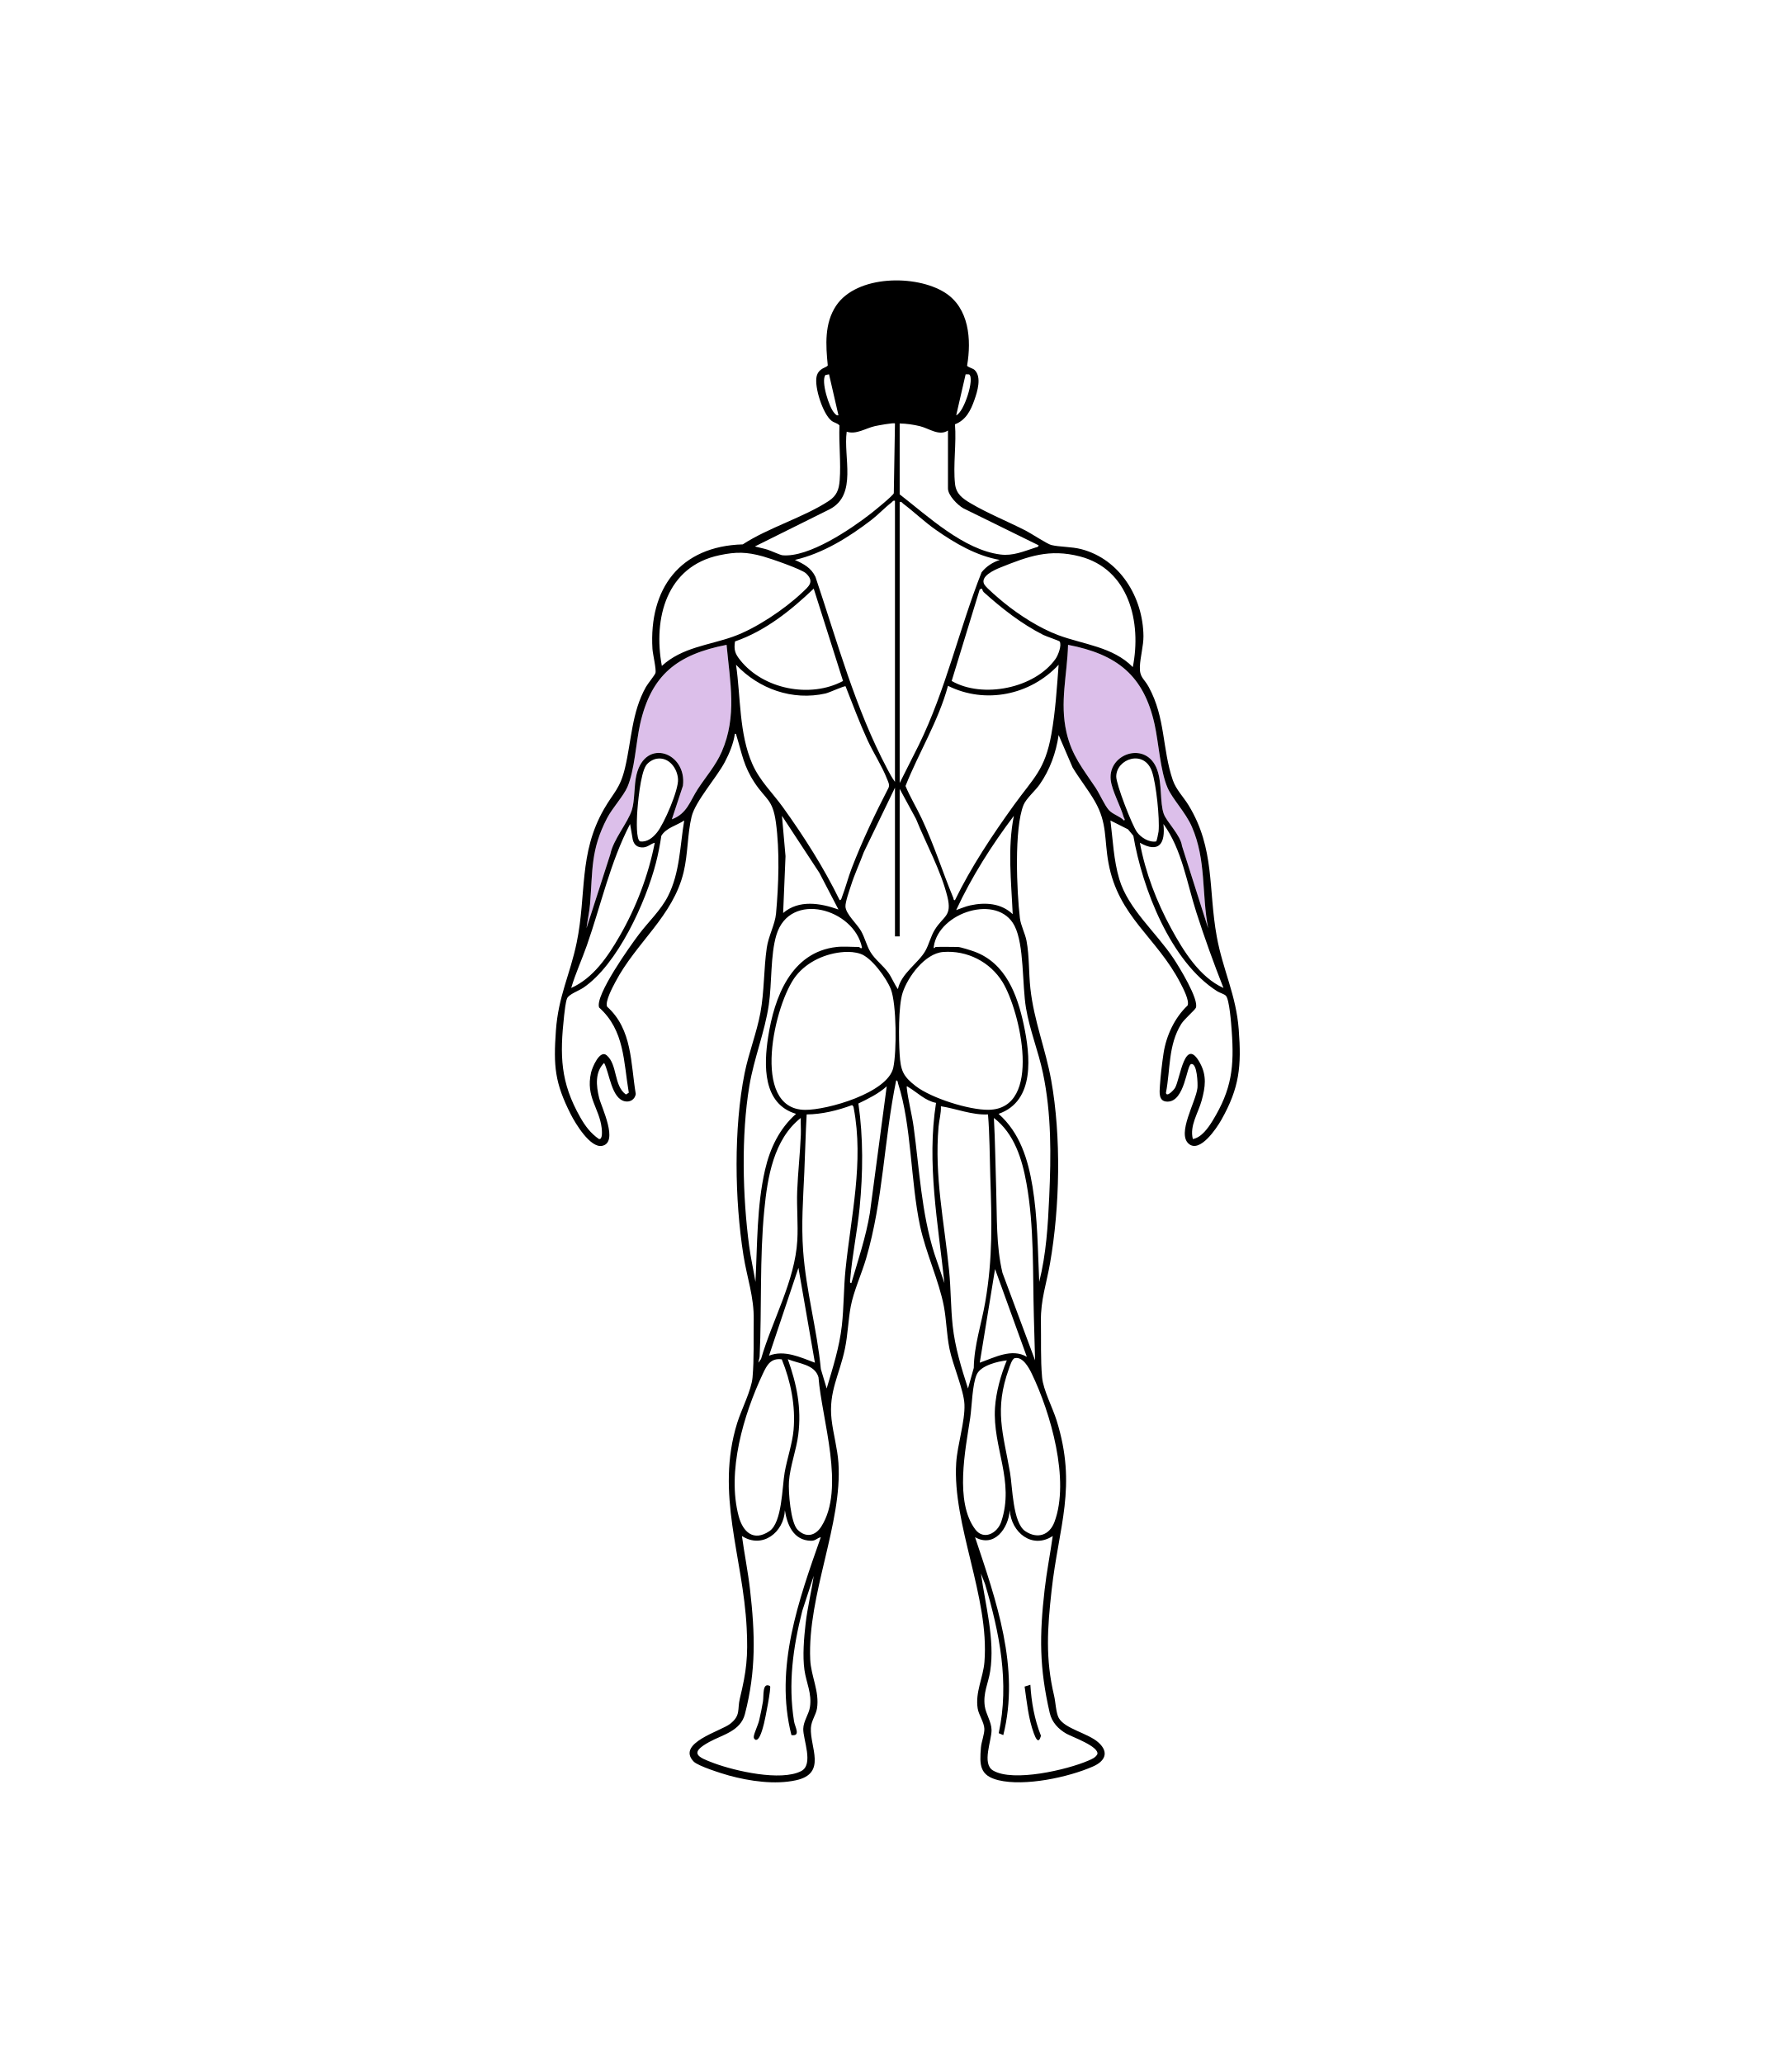
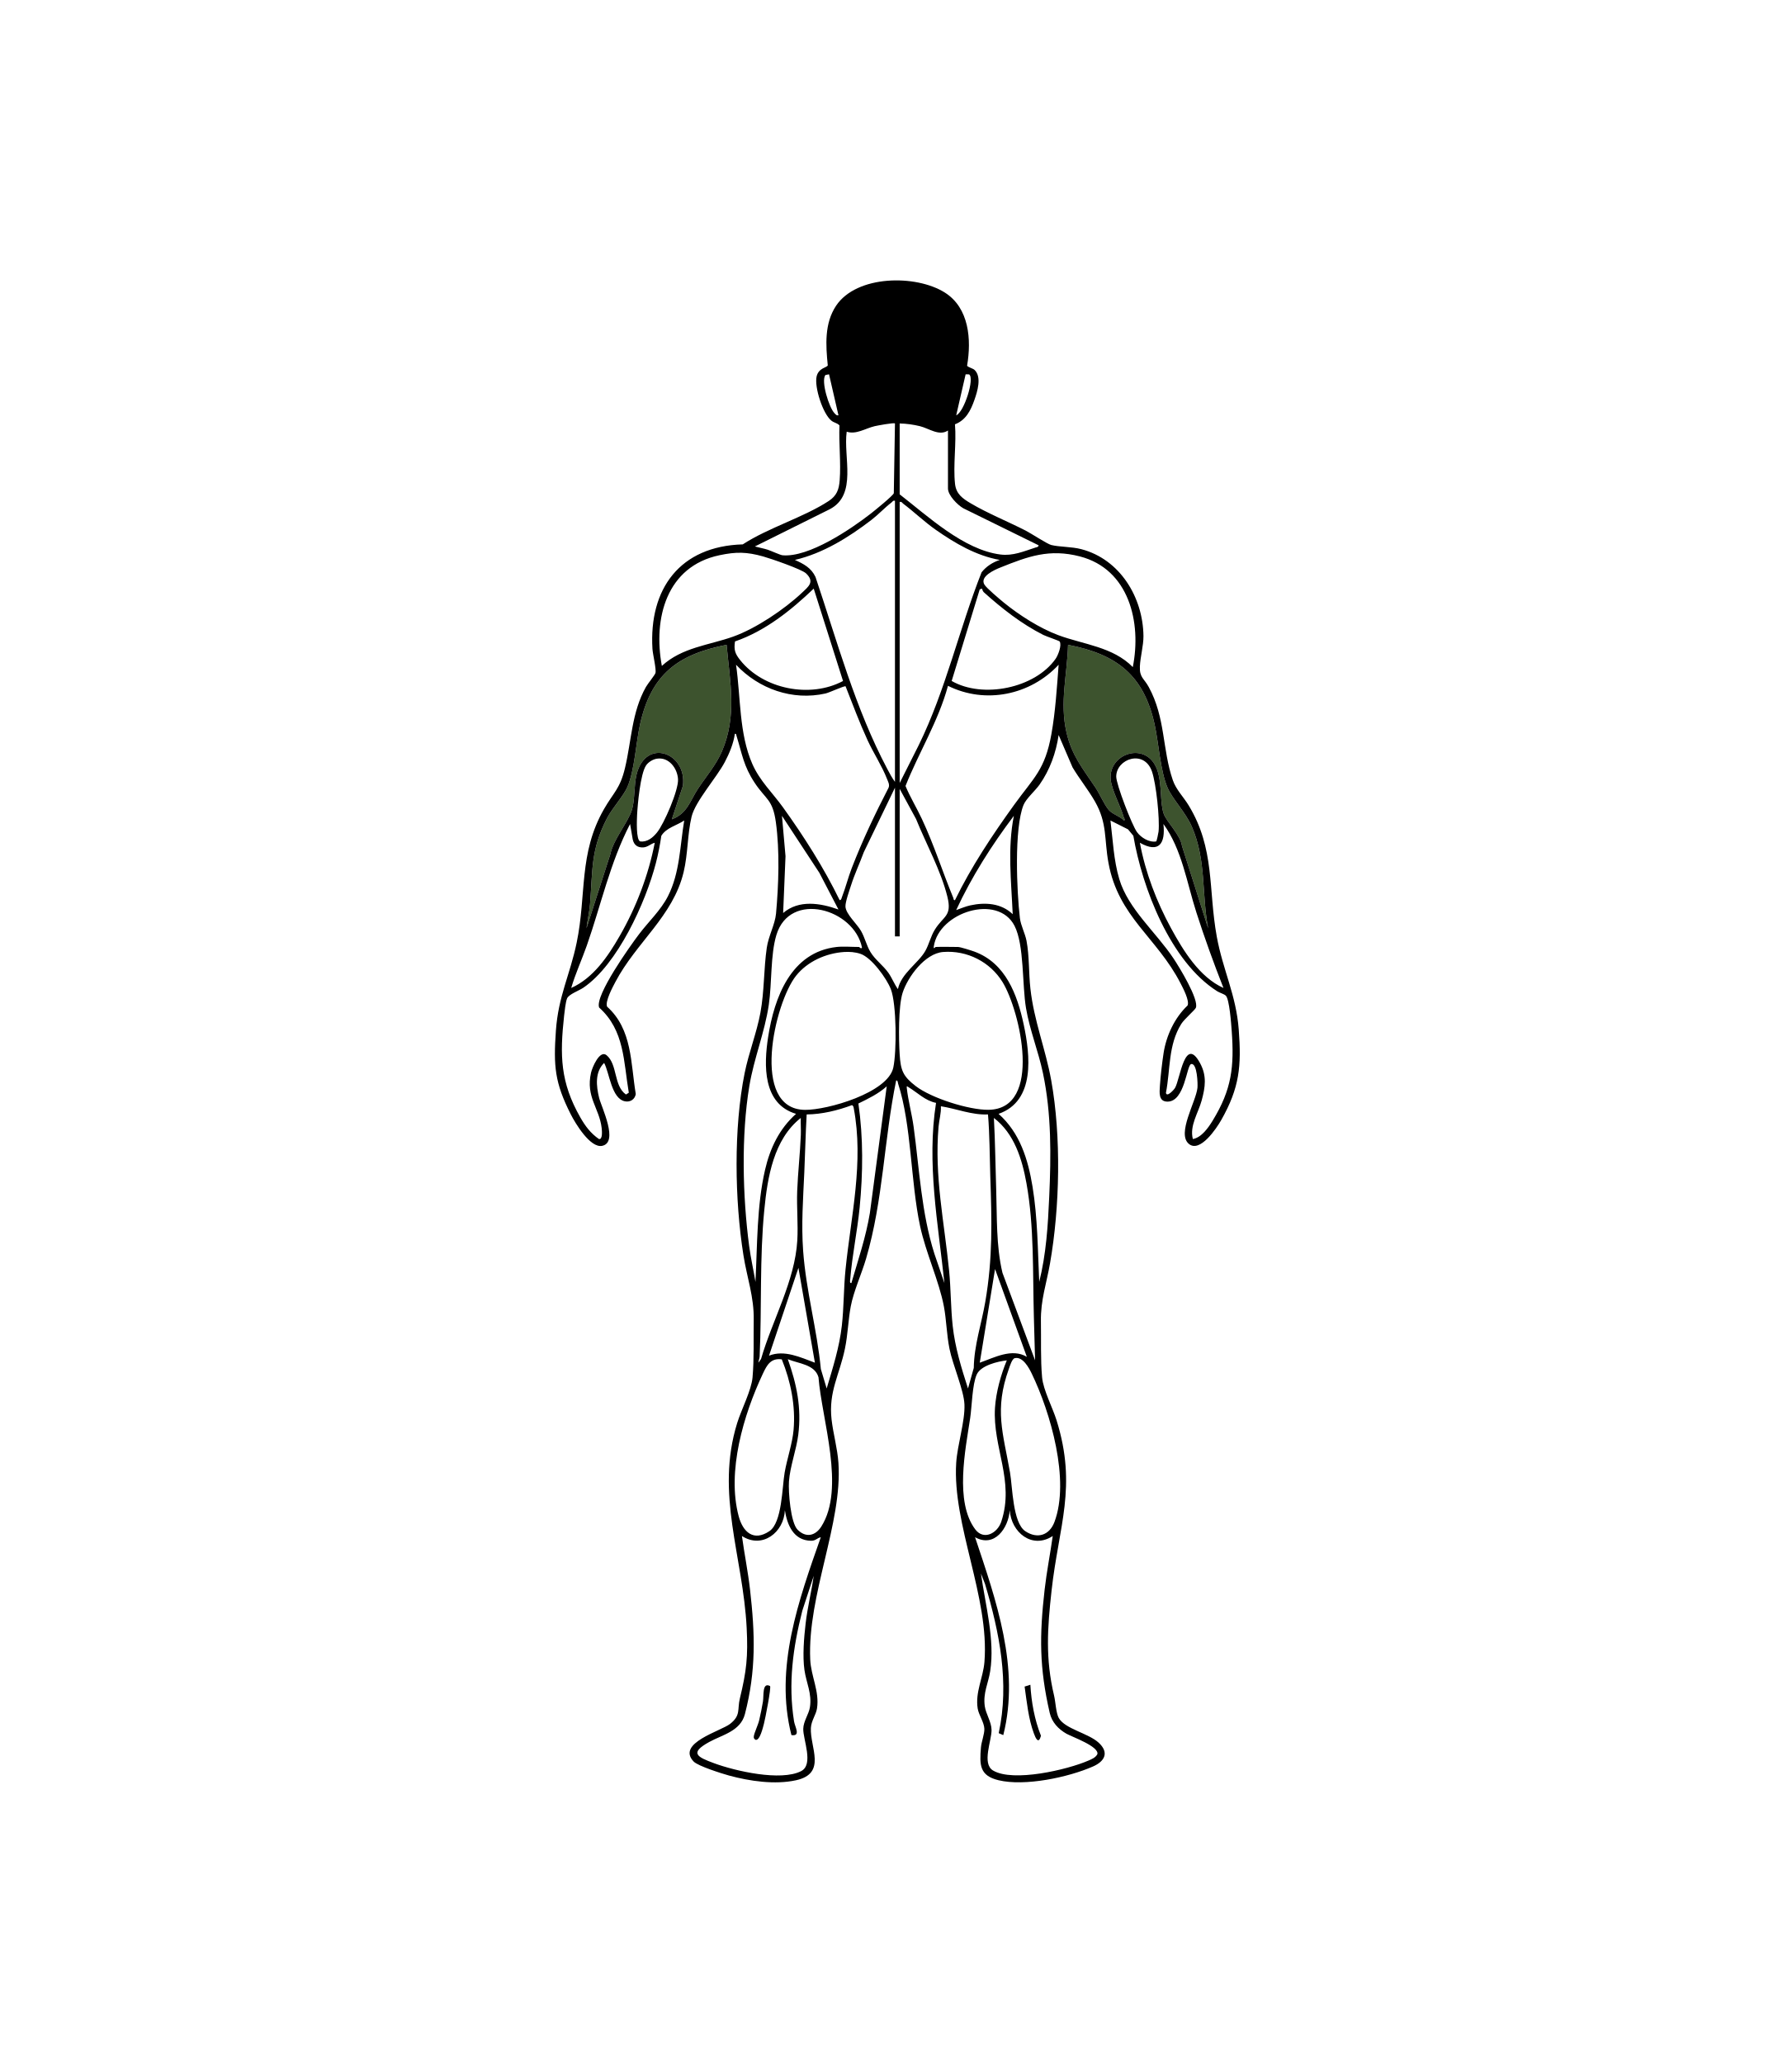
<svg xmlns="http://www.w3.org/2000/svg" width="620" height="714" viewBox="0 0 620 714" fill="none">
-   <path d="M418.02 321.11L408.97 292.64C408.48 288.88 403.63 284.31 402.65 281.51C401.28 277.64 402.14 271.24 400.4 266.33C396.77 256.1 383.33 260.61 384.31 269.75C384.71 273.5 387.72 278.81 388.81 282.71C388.9 283.03 389.47 283.62 388.9 283.84C387.47 282.32 384.95 281.72 383.62 280.18C382.12 278.43 380.5 274.67 379.09 272.53C374.7 265.92 370.87 261.47 369.01 253.38C366.61 242.9 369.26 233.56 369.55 223.07C386.5 226.33 395.76 233.63 399.5 250.6C400.92 257.04 401.45 266.66 403.97 272.49C405.71 276.49 410.22 281 412.39 286C417.42 297.55 415.73 309.03 418.02 321.11Z" fill="#DCBFEA" />
-   <path d="M249.72 260.08C247.66 264.81 244.26 268.66 241.46 272.93C238.72 277.11 237.79 281.45 232.46 283.43L236.29 271.84C237.76 260.35 223.35 255.08 220.23 268.02C219.33 271.74 219.68 276.9 218.63 280.21C217.23 284.63 212.19 290.43 211.18 295.49L202.93 321.11C203.26 318.35 203.92 315.58 204.15 312.8C205.11 301.03 204.32 294.04 210.05 283.02C211.89 279.49 215.76 275.34 217.1 272.21C219.59 266.38 220.03 257 221.45 250.6C225.26 233.46 234.29 226.4 251.4 223.07C252.59 235.93 255.09 247.77 249.72 260.08Z" fill="#DCBFEA" />
+   <path d="M418.02 321.11L408.97 292.64C408.48 288.88 403.63 284.31 402.65 281.51C401.28 277.64 402.14 271.24 400.4 266.33C396.77 256.1 383.33 260.61 384.31 269.75C384.71 273.5 387.72 278.81 388.81 282.71C388.9 283.03 389.47 283.62 388.9 283.84C387.47 282.32 384.95 281.72 383.62 280.18C382.12 278.43 380.5 274.67 379.09 272.53C374.7 265.92 370.87 261.47 369.01 253.38C366.61 242.9 369.26 233.56 369.55 223.07C386.5 226.33 395.76 233.63 399.5 250.6C400.92 257.04 401.45 266.66 403.97 272.49C405.71 276.49 410.22 281 412.39 286C417.42 297.55 415.73 309.03 418.02 321.11Z" fill="#3D532E" />
+   <path d="M249.72 260.08C247.66 264.81 244.26 268.66 241.46 272.93C238.72 277.11 237.79 281.45 232.46 283.43L236.29 271.84C237.76 260.35 223.35 255.08 220.23 268.02C219.33 271.74 219.68 276.9 218.63 280.21C217.23 284.63 212.19 290.43 211.18 295.49L202.93 321.11C203.26 318.35 203.92 315.58 204.15 312.8C205.11 301.03 204.32 294.04 210.05 283.02C211.89 279.49 215.76 275.34 217.1 272.21C219.59 266.38 220.03 257 221.45 250.6C225.26 233.46 234.29 226.4 251.4 223.07C252.59 235.93 255.09 247.77 249.72 260.08Z" fill="#3D532E" />
  <path d="M263.98 588.625C264.32 586.585 263.671 581.787 266.44 583.256C266.9 583.746 264.761 594.666 264.331 596.266C264.001 597.476 262.92 602.296 261.39 601.846C260.821 601.426 260.741 601.225 260.841 600.526C261.031 599.316 262.32 596.656 262.69 595.046C263.18 592.986 263.63 590.715 263.98 588.625Z" fill="black" />
  <path d="M356.51 582.806C356.86 588.826 357.94 594.866 360.18 600.466C359.34 603.545 358.34 601.326 357.72 599.636C355.81 594.456 355.3 588.866 354.52 583.436L356.51 582.806Z" fill="black" />
  <path fill-rule="evenodd" clip-rule="evenodd" d="M289.281 105.776C296.381 95.126 316.89 94.896 326.9 101.196C335.35 106.516 336.161 117.496 334.621 126.476C334.721 126.976 336.62 127.406 337.23 127.995C339.75 130.455 338.16 135.485 337.14 138.375C335.88 141.985 334.191 145.356 330.421 146.776C330.971 153.335 329.74 160.926 330.44 167.365C330.82 170.895 333.061 172.456 335.871 174.115C341.651 177.545 348.8 180.446 354.89 183.556C356.77 184.516 362.34 188.185 363.741 188.535C366.641 189.245 370.72 189.086 374.11 189.966C387.52 193.456 395.5 206.655 395.64 220.045C395.67 223.325 394.54 227.286 394.4 230.566C394.25 234.406 395.821 234.626 397.461 237.646C403.31 248.366 402.081 259.046 405.791 269.865C406.931 273.185 409.46 275.626 411.27 278.596C420.43 293.626 418 307.526 421.01 324.016C423.12 335.596 427.71 344.186 428.61 356.155C429.57 368.805 428.891 376.246 422.581 387.405C420.941 390.316 415.151 399.005 411.291 395.655C407.161 392.055 413.77 381.216 414.32 376.356C414.47 375.026 414.251 367.596 412.131 368.096C410.551 368.478 410 381.075 403.97 381.085C400.791 381.095 401.181 377.926 401.331 375.596C401.551 372.256 402.09 367.636 402.6 364.306C403.54 358.236 406.41 352.095 410.9 347.835C411.65 346.195 409.321 341.796 408.461 340.136C400.281 324.246 386.971 317.275 383.531 298.495C382.011 290.216 383.19 284.836 378.841 277.226C376.511 273.166 373.52 269.486 371.11 265.466L366.291 254.266C365.401 260.366 363.261 266.346 359.701 271.405C358.231 273.505 355.04 276.256 354.15 278.446C350.85 286.566 351.8 308.525 352.89 317.615C353.2 320.175 354.68 322.856 355.18 325.466C356.18 330.756 355.92 336.586 356.52 341.966C357.75 353.136 361.76 362.846 363.72 373.696C367.23 393.155 366.72 417.565 363.31 437.045C362.08 444.085 360.041 449.716 360.161 457.035C360.271 463.255 360 470.316 360.57 476.486C360.97 480.836 364.221 486.976 365.581 491.346C372.761 514.366 366.33 527.836 363.85 550.205C362.4 563.275 361.67 573.766 364.72 586.596C365.24 588.786 365.371 592.566 366.341 594.306C368.471 598.106 376.56 599.546 380.15 602.856C383.8 606.216 382.311 609.256 378.211 611.066C369.651 614.846 354.591 618.026 345.501 615.836C338.941 614.266 338.891 610.565 339.411 604.486C339.571 602.536 340.651 599.895 340.591 598.035C340.51 595.786 338.621 593.186 338.281 591.016C337.381 585.396 340.191 580.345 340.621 574.905C342.391 552.456 329.49 527.525 330.85 506.045C331.24 499.845 333.951 491.626 333.701 485.806C333.491 480.876 329.661 472.195 328.531 466.615C327.531 461.676 327.49 456.716 326.591 451.936C324.94 443.166 320.35 433.475 318.341 424.085C315.051 408.655 315.4 389.216 310.76 374.896C310.631 374.476 310.66 373.676 310.07 373.776C305.84 394.366 305.62 415.046 299.68 435.346C298.12 440.686 295.36 446.646 294.36 451.936C293.47 456.706 293.37 461.615 292.35 466.545C290.48 475.615 286.641 481.386 287.72 490.995C288.29 496.005 289.76 501.015 290.1 506.045C291.53 527.005 279.351 551.726 280.341 574.096C280.591 579.846 283.61 585.136 282.68 591.016C282.33 593.236 280.71 595.216 280.57 597.736C280.19 604.396 286.181 613.466 275.461 615.836C268.181 617.456 259.34 616.155 252.22 614.205C249.75 613.525 241.491 610.926 239.991 609.356C233.952 603.006 249.37 598.866 252.6 596.356C256.41 593.386 255.061 591.376 255.991 587.566C258.301 578.076 258.85 573.066 258.35 563.146C257.1 538.396 247.45 516.816 255.07 492.256C256.5 487.626 259.991 480.966 260.381 476.486C260.941 470.156 260.691 463.006 260.791 456.636C260.931 448.606 258.46 441.996 257.23 434.216C254.19 415.036 253.81 390.306 257.64 371.256C259.05 364.216 261.8 357.366 263.1 350.356C264.49 342.856 264.23 335.205 265.31 327.835C265.9 323.775 268.17 319.775 268.51 316.035C269.41 306.065 269.821 294.395 268.461 284.495C267.351 276.396 265.01 276.696 261.091 270.756C257.291 264.986 256.791 260.915 254.871 254.665C254.751 254.275 254.79 253.736 254.26 253.856C253.8 257.186 252.36 260.625 250.8 263.585C247.97 268.985 240.581 277.176 239.291 282.516C237.841 288.506 238.051 295.385 236.541 301.665C232.871 316.995 220.14 325.966 212.9 339.736C211.97 341.486 209.271 346.525 210.06 348.236C218.83 356.125 218.18 367.775 219.98 378.455C219.68 380.285 218.09 381.336 216.27 380.986C211.551 380.085 210.901 371.175 209.031 367.696C205.791 370.885 206.291 375.656 207.291 379.756C208.081 382.987 214.18 395.196 208.331 396.386C204.231 397.215 199.07 388.606 197.48 385.466C191.93 374.496 191.481 368.786 192.341 356.556C193.191 344.516 197.211 337.315 199.541 326.045C202.971 309.435 200.171 295.275 208.97 279.915C212.33 274.046 214.521 272.906 216.251 265.676C218.531 256.116 218.541 246.466 223.491 237.646C224.151 236.476 226.6 233.516 226.791 232.806C227.141 231.526 225.861 226.306 225.751 224.476C224.491 203.646 235.281 188.936 257.001 188.316C265.851 182.546 278.11 178.965 286.73 173.316C289.5 171.496 290.281 169.395 290.531 166.165C291.011 160.075 290.191 153.325 290.461 147.165C289.671 146.286 288.66 146.316 287.65 145.506C284.69 143.126 281.741 133.916 282.541 130.266C283.221 127.226 286.14 127.196 286.411 126.386C285.711 119.396 285.211 111.896 289.281 105.776ZM271.57 522.446C271.25 530.045 263.801 535.936 256.711 531.356C257.551 537.526 258.8 543.656 259.51 549.846C261.27 565.276 261.651 577.876 257.741 592.966C256.211 598.866 249.96 600.105 245.43 602.585C238.411 606.435 241.231 607.796 247.11 609.966C254.41 612.656 270.13 616.275 277.18 612.695C281.66 610.425 277.84 601.765 277.93 598.045C277.991 595.415 279.86 592.965 280.23 590.615C280.99 585.816 278.981 582.195 278.341 577.696C277.651 572.806 278.181 566.556 278.751 561.596C279.391 556.066 280.76 550.636 281.55 545.136L277.6 557.205C274.37 569.975 272.651 582.316 274.741 595.466C275.041 597.386 277.19 600.746 273.831 600.216C267.891 576.926 276.351 553.526 284.001 531.766C282.551 532.116 282.27 533.035 280.56 532.995C274.531 532.865 272.36 527.485 271.57 522.446ZM349.381 522.446C348.901 528.685 344.061 535.515 337.371 531.766C344.661 553.596 353 577.006 347.14 600.226L345.56 599.556C349.34 582.136 345.821 564.726 340.831 547.966L339.411 544.325C340.901 555.105 344.31 567.206 342.61 578.106C341.95 582.356 340.1 585.576 340.73 590.196C341.1 592.885 343.031 595.616 343.081 598.426C343.14 602.096 339.631 610.106 343.591 612.466C350.541 616.606 369.291 612.216 376.581 609.046C377.761 608.536 379.04 608.035 379.69 606.835C380.379 604.155 370.881 600.816 369.01 599.756C366.181 598.146 363.961 595.786 363.211 592.556C359.601 576.896 359.621 565.856 361.451 549.846C362.161 543.646 363.381 537.526 364.251 531.356C357.081 536.025 349.891 530.085 349.381 522.446ZM270.501 470.245C266.671 469.716 265.351 472.236 263.961 475.186C257.271 489.386 251.42 509.036 255.6 524.556C257.05 529.936 260.701 533.376 266.211 529.676C270.631 526.706 270.611 514.416 271.491 509.396C272.321 504.616 274.151 499.446 274.581 494.646C275.311 486.356 273.611 477.885 270.501 470.245ZM356.991 475.186C356.051 473.226 353.89 469.155 351.091 469.835C350.161 470.066 349.41 472.576 349.07 473.526C343.96 487.725 347.07 495.666 349.47 509.396C350.34 514.366 350.391 526.746 354.741 529.676C358.931 532.486 363.13 531.105 364.85 526.486C370.25 512.056 363.521 488.686 356.991 475.186ZM348.36 470.596C345.24 470.936 339.39 472.346 337.97 475.446C336.39 478.905 336.29 486.505 335.68 490.585C334.05 501.445 330.25 519.496 337.44 529.056C340.36 532.946 345.1 530.425 346.44 526.405C351.14 512.315 343.4 500.706 344.27 486.986C344.62 481.616 346.3 475.546 348.36 470.596ZM272.591 470.186C275.68 478.906 277.361 486.966 276.211 496.266C275.541 501.596 273.34 507.306 272.98 512.506C272.74 516.026 273.531 526.755 275.991 529.196C278.861 532.055 282.111 531.315 284.171 528.085C292.57 514.885 284.341 491.065 283.201 476.446C281.941 471.956 276.3 471.736 272.591 470.186ZM294.8 382.295C289.861 384.135 284.39 385.476 279.11 385.516C278.73 392.196 278.591 398.886 278.291 405.566C277.881 414.675 277.22 423.535 277.89 432.705C278.91 446.715 282.68 459.746 284.02 473.606L286.031 480.316C288.151 473.176 290.441 466.045 291.281 458.585C292.001 452.165 291.9 445.635 292.55 439.196C294.43 420.676 298.95 402.005 295.39 383.295C295.3 382.826 295.23 382.565 294.8 382.295ZM325.55 382.686C325.68 385.066 324.941 387.436 324.741 389.776C323.261 406.956 326.73 422.756 328.4 439.606C329.02 445.916 328.951 452.346 329.631 458.636C330.431 466.056 332.65 473.266 334.93 480.316L336.93 473.205C337.04 465.405 339.59 457.995 340.9 450.415C343.55 435.085 343.15 422.146 342.64 406.806C342.41 399.706 342.44 392.576 341.85 385.516C336.271 385.776 330.98 383.536 325.55 382.686ZM277.07 386.736C267.671 394.136 265.551 407.276 264.451 418.535C262.801 435.305 263.601 452.396 262.841 469.196C262.801 470.025 262.451 470.626 262.411 471.405L263.331 470.096C267.201 456.676 275.041 443.205 275.871 429.085C276.191 423.525 275.621 417.635 275.831 412.035C276.081 405.585 276.831 399.075 277.091 392.625C277.17 390.665 277 388.685 277.07 386.736ZM266.081 468.966C271.401 466.856 276.971 469.556 281.961 471.396L276.26 438.585L266.081 468.966ZM339.001 471.396C344.051 469.636 350.121 466.286 355.291 469.375L344.291 438.995L339.001 471.396ZM343.89 386.736C344.34 394.926 344.41 403.086 344.68 411.256C345 420.916 344.61 430.835 346.85 440.295L358.14 470.585L357.72 455.415C357.3 440.236 357.861 424.316 355.161 409.346C353.651 400.956 350.96 392.136 343.89 386.736ZM306.81 375.795C303.94 378.375 300.45 380.056 297.01 381.736C298.73 393.646 298.6 405.756 297.44 417.726C296.63 425.976 294.86 434.176 294.19 442.446C294.15 442.885 293.891 443.955 294.581 443.856C296.921 435.836 299.61 427.905 300.98 419.625L306.81 375.795ZM314.421 376.136C313.861 375.796 313.651 375.456 313.751 376.386C314.221 380.696 315.521 385.396 316.121 389.825C318.121 404.525 318.8 419.506 323.31 433.726L326.77 443.856C324.57 423.096 320.591 402.426 323.871 381.516C320.141 380.786 317.43 377.946 314.421 376.136ZM298.251 327.795C295.55 314.356 273.281 308.016 268.631 323.446C266.551 330.365 267.11 340.065 266.01 347.575C264.6 357.145 260.86 366.105 259.27 375.705C256.43 392.795 256.941 413.885 259.211 431.035C259.751 435.185 260.72 439.325 261.39 443.455C262.05 430.686 261.831 417.146 264.72 404.636C266.44 397.206 269.66 390.436 275.44 385.316C263.851 381.865 264.271 368.445 265.781 358.696C267.891 345.136 273.621 329.355 289.501 327.585C291.781 327.335 294.841 327.585 297.241 327.585C297.323 327.588 297.991 328.424 298.251 327.795ZM351.031 320.276C345.271 309.046 324.85 315.546 323.1 327.386C322.921 328.614 323.589 327.597 323.72 327.585C326.28 327.485 328.891 327.585 331.461 327.585C332.271 327.585 336.14 328.815 337.171 329.196C347.95 333.176 351.981 344.036 354.201 354.396C356.461 364.996 358.3 380.856 345.51 385.316C352.89 391.856 355.71 401.055 357.26 410.495C359.04 421.365 359.07 432.475 359.57 443.455C361.98 433.835 362.591 423.955 363.031 414.085C363.681 399.826 363.831 385.326 360.871 371.256C359.281 363.656 356.301 356.415 355.001 348.736C353.631 340.646 354.431 326.926 351.031 320.276ZM236.741 283.835C234.081 285.595 230.56 286.325 228.82 289.125C228.35 292.325 227.74 295.455 226.93 298.585C223.42 312.145 213.661 333.676 201.831 341.686C200.301 342.726 196.801 343.936 196.201 345.405C195.711 346.585 195.35 349.855 195.19 351.295C193.68 365.125 193.83 374.346 200.82 386.596C202.53 389.586 204.361 392.026 207.22 394.016C208.6 394.336 208.27 391.007 208.18 390.216C207.38 383.316 202.601 379.475 204.501 371.075C204.911 369.245 207.511 363.056 209.881 365.035C213.73 368.245 212.281 375.605 216.581 378.625L217.57 378.006C215.73 367.256 216.15 356.485 207.3 348.535C205.752 344.385 218.19 327.017 221.1 323.176C224.38 318.836 228.61 314.925 231.11 310.035C235.24 301.935 235.271 292.605 236.741 283.835ZM384.22 283.835C385.06 290.595 385.32 297.515 387.27 304.085C390.36 314.485 400.02 322.495 406.06 331.585C407.92 334.375 414.95 345.776 413.76 348.646C413.46 349.376 409.73 352.586 408.73 354.196C404.16 361.515 404.991 369.926 403.421 378.035C403.671 379.705 406.12 377.086 406.56 376.346C408.34 373.356 409.941 357.976 415.251 367.825C417.611 372.205 417.031 376.066 415.791 380.655C414.601 385.025 411.54 389.426 412.73 394.026C415.73 393.496 418.071 390.135 419.581 387.665C426.21 376.826 427.081 369.016 426.171 356.556C426.011 354.326 425.391 345.595 424.121 344.415C423.511 343.845 422.001 343.435 421.161 342.905C404.981 332.665 395.25 307.295 392.14 289.115L390.3 286.896L384.22 283.835ZM297.711 329.955C295.891 329.345 293.95 329.205 292.06 329.325C285.791 329.736 279.381 332.596 275.451 337.526C267.991 346.866 259.501 383.705 278.501 383.936C286.241 384.026 307.191 378.025 309.081 369.335C310.291 363.765 310.23 347.356 308.23 342.176C306.8 338.476 301.541 331.215 297.711 329.955ZM346.911 339.776C342.611 332.756 334.631 328.656 326.281 329.325C320.041 329.836 314.11 337.896 312.32 343.396C310.8 348.086 310.951 359.506 311.281 364.676C311.631 370.275 312.401 372.286 316.86 375.726C322.25 379.876 335.281 384.005 342.031 383.915C360.93 383.655 352.961 349.676 346.911 339.776ZM298.881 294.785C297.481 298.605 295.71 302.335 294.48 306.205C293.93 307.945 292.451 312.016 292.531 313.606C292.651 316.195 296.52 319.595 297.921 322.045C299.27 324.425 299.821 327.075 301.18 329.335C302.8 332.025 305.58 333.966 307.39 336.535C308.66 338.345 309.401 340.375 310.68 342.165C311.82 336.686 317.75 333.216 320.18 328.926C321.45 326.666 322.011 323.946 323.43 321.636C326.43 316.766 329.491 317.055 327.791 310.165C325.541 301.095 320.44 291.945 316.94 283.285L311.291 272.896V323.936H309.661V272.486L298.881 294.785ZM218.01 285.056C211.111 298.316 207.971 313.035 203.041 327.085C201.311 332.005 199.11 336.766 197.64 341.766C205.31 338.346 210.35 330.836 214.4 323.806C220.11 313.926 224.37 302.735 226.55 291.535C225.181 291.865 224.18 293.026 222.64 293.136C220.611 293.276 219.38 292.335 218.93 290.405L218.01 285.056ZM402.55 285.045C403.28 291.765 401.06 295.295 394.4 291.535C396.31 301.845 400.18 311.916 405.19 321.115C409.4 328.845 415.03 338.036 423.32 341.766C419.93 333.156 416.781 324.456 413.951 315.646C410.651 305.406 408.95 293.825 402.55 285.045ZM251.4 223.066C234.291 226.396 225.261 233.456 221.451 250.596C220.031 256.996 219.59 266.375 217.1 272.205C215.76 275.335 211.89 279.486 210.05 283.016C204.321 294.036 205.11 301.026 204.15 312.795C203.92 315.575 203.26 318.346 202.93 321.106L211.18 295.486C212.19 290.426 217.231 284.625 218.631 280.205C219.68 276.895 219.33 271.736 220.23 268.016C223.35 255.076 237.76 260.346 236.291 271.835L232.461 283.426C237.79 281.446 238.721 277.106 241.461 272.926C244.261 268.656 247.66 264.805 249.72 260.075C255.09 247.765 252.59 235.926 251.4 223.066ZM369.55 223.066C369.26 233.555 366.611 242.895 369.01 253.375C370.87 261.465 374.701 265.916 379.091 272.526C380.5 274.665 382.121 278.426 383.621 280.176C384.951 281.715 387.47 282.316 388.9 283.835C389.47 283.615 388.9 283.025 388.81 282.705C387.72 278.805 384.71 273.495 384.31 269.745C383.331 260.606 396.77 256.096 400.4 266.325C402.14 271.235 401.28 277.636 402.65 281.506C403.63 284.306 408.48 288.876 408.97 292.636L418.02 321.106C415.73 309.026 417.42 297.545 412.39 285.995C410.22 280.996 405.71 276.485 403.97 272.486C401.451 266.656 400.921 257.036 399.501 250.596C395.761 233.626 386.5 226.326 369.55 223.066ZM350.8 282.216C343.131 292.376 336.22 303.256 330.841 314.825C332.47 314.275 334.001 313.566 335.72 313.196C340.93 312.056 346.43 312.436 350.4 316.245C349.9 304.916 348.561 293.436 350.8 282.216ZM271.791 296.176L270.97 315.835C276.46 311.156 283.83 312.385 290.11 314.625L283.51 301.946L270.56 282.216L271.791 296.176ZM366.291 229.955C356.561 240.435 340.981 243.705 328.001 237.245C324.721 249.415 317.92 260.276 313.31 271.896C314.9 275.746 317.18 279.456 318.97 283.285C323.25 292.425 326.061 301.456 329.831 310.575C329.991 310.955 329.881 311.495 330.43 311.375C336.1 299.755 343.331 288.916 350.881 278.436C357.691 268.996 361.551 266.386 363.781 253.986C365.181 246.186 365.691 237.865 366.291 229.955ZM254.671 229.955C256.301 241.155 255.691 253.756 260.3 264.256C262.88 270.136 267.23 274.166 270.89 279.245C278.16 289.345 285.08 300.216 290.52 311.386C291.14 311.326 291.14 310.766 291.31 310.346C292.57 307.096 293.43 303.626 294.69 300.346C298.37 290.806 302.761 281.555 307.451 272.495C307.901 271.396 307.261 270.376 306.881 269.386C305.231 265.086 302.2 260.455 300.22 256.155C297.4 250.016 295.04 243.695 292.57 237.415C292.203 237.159 286.949 239.596 285.64 239.896C274.18 242.475 262.55 238.315 254.671 229.955ZM398.591 266.905C395.91 259.106 386.23 262.476 386.22 268.646C386.211 271.346 391.671 285.485 393.411 287.856C394.791 289.756 397.601 291.505 400.05 291.075C400.231 290.954 400.821 288.167 400.871 287.636C401.301 283.166 400.051 271.185 398.591 266.905ZM234.6 269.556C234.38 265.756 231.42 261.795 227.27 262.455C225.88 262.675 224.3 263.646 223.52 264.816C221.57 267.766 220.62 278.175 220.43 281.995C220.36 283.495 220.021 290.573 221.52 291.085C223.99 291.355 225.861 289.776 227.3 288.016C229.77 285.016 234.83 273.266 234.6 269.556ZM312.52 174.245C312.111 173.945 312.01 173.466 311.291 173.646V270.865L317.881 257.776C327.261 238.656 331.841 217.666 339.631 197.976C341.28 195.906 343.441 194.536 345.921 193.696C337.791 192.255 330.451 187.945 323.791 183.285C319.811 180.505 316.33 177.115 312.52 174.245ZM309.661 173.236C308.951 173.066 308.85 173.526 308.44 173.846C306.15 175.586 303.88 178.046 301.48 179.886C293.65 185.896 284.751 191.436 275.031 193.696C278.061 195.065 280.671 196.416 282.161 199.575C289.711 221.985 295.891 245.016 307.01 266.016C307.76 267.446 308.701 269.196 309.661 270.466V173.236ZM281.55 203.625C273.651 211.165 264.79 218.276 254.31 221.896C253.87 224.815 254.341 226.146 256.091 228.335C264.08 238.415 280.33 241.655 291.69 235.575L281.55 203.625ZM338.991 203.875L329.281 235.566C340.051 241.755 358.071 238.095 365.241 227.905C366.111 226.665 367.46 223.175 366.64 221.905C366.476 221.654 361.99 220.136 360.98 219.636C353.38 215.776 346.68 210.516 340.381 204.856C339.961 204.466 339.8 203.625 339.8 203.625L338.991 203.875ZM373.621 192.476C363.101 189.766 355.82 192.426 346.121 196.325C344.161 197.105 338.931 199.396 340.6 202.216C341.311 203.436 345.98 207.345 347.36 208.476C352.67 212.806 359.74 217.326 366.19 219.726C374.94 222.976 385.081 223.746 391.951 230.766C395.041 215.346 390.68 196.876 373.621 192.476ZM264.031 192.486C258.321 190.896 254.741 190.846 248.951 192.066C230.611 195.906 225.941 213.886 229.001 230.356C236.03 223.916 245.18 223.245 253.65 220.236C261.52 217.446 271.441 210.765 277.491 205.045C279.761 202.895 281.97 201.295 278.9 198.356C277.379 196.905 266.661 193.216 264.031 192.486ZM309.661 146.495C309.298 146.136 303.62 147.206 302.65 147.426C299.39 148.196 296.24 150.415 292.961 149.335C291.731 158.095 296.731 171.106 287.121 176.146L261.19 189.035C262.63 189.445 264.14 189.686 265.57 190.146C266.74 190.526 270.03 192.025 270.741 192.085C279.801 192.925 294.311 183.116 301.291 177.676C302.501 176.736 309.11 171.386 309.26 170.606L309.661 146.495ZM311.291 171.006C321.051 178.576 333.431 190.215 346.171 191.825C350.46 192.365 354.141 190.755 358.3 189.405C358.76 189.256 359.29 189.276 359.36 188.636L333.32 175.835C331.31 174.705 328.001 171.335 328.001 168.986V148.926C324.951 150.956 321.5 148.226 318.3 147.426C316.091 146.886 313.571 146.525 311.291 146.495V171.006ZM285.591 129.726C283.981 131.886 286.881 140.975 288.671 142.865C289.09 143.305 289.411 143.805 290.11 143.665L286.85 129.486L285.591 129.726ZM330.85 143.665C333.56 142.635 337.34 130.757 335.3 129.506L334.11 129.486L330.85 143.665Z" fill="black" />
</svg>
